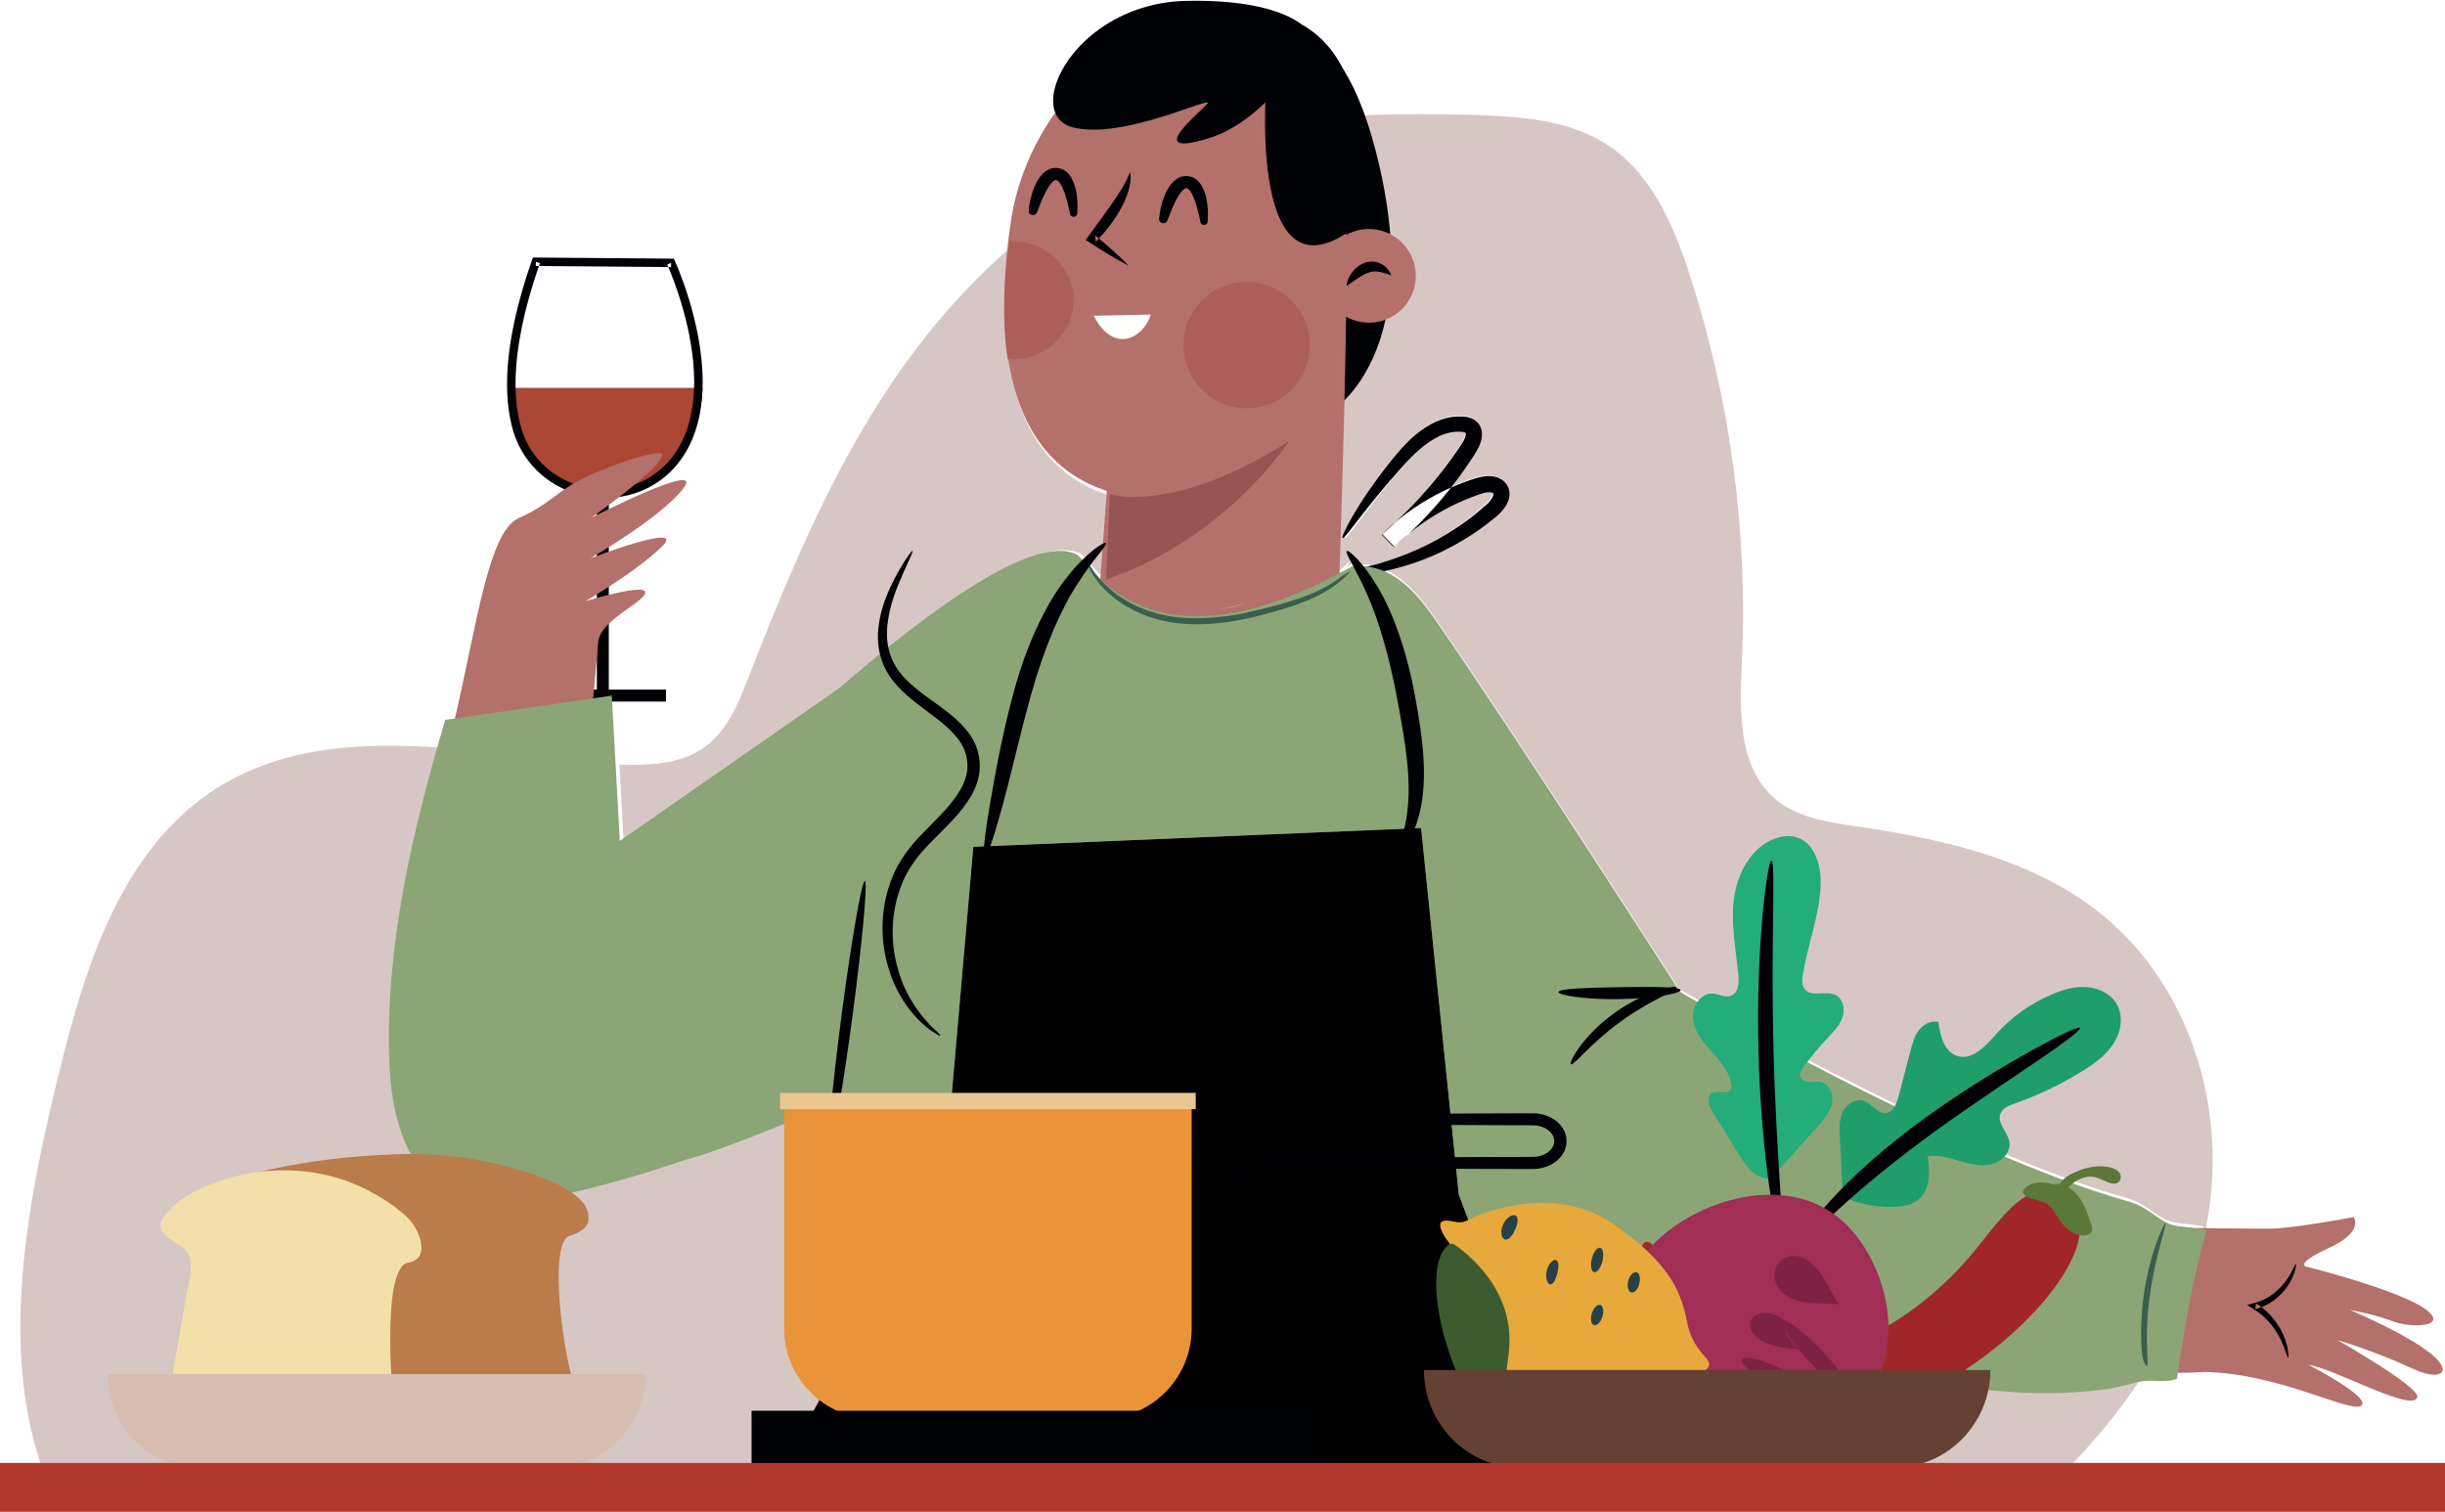
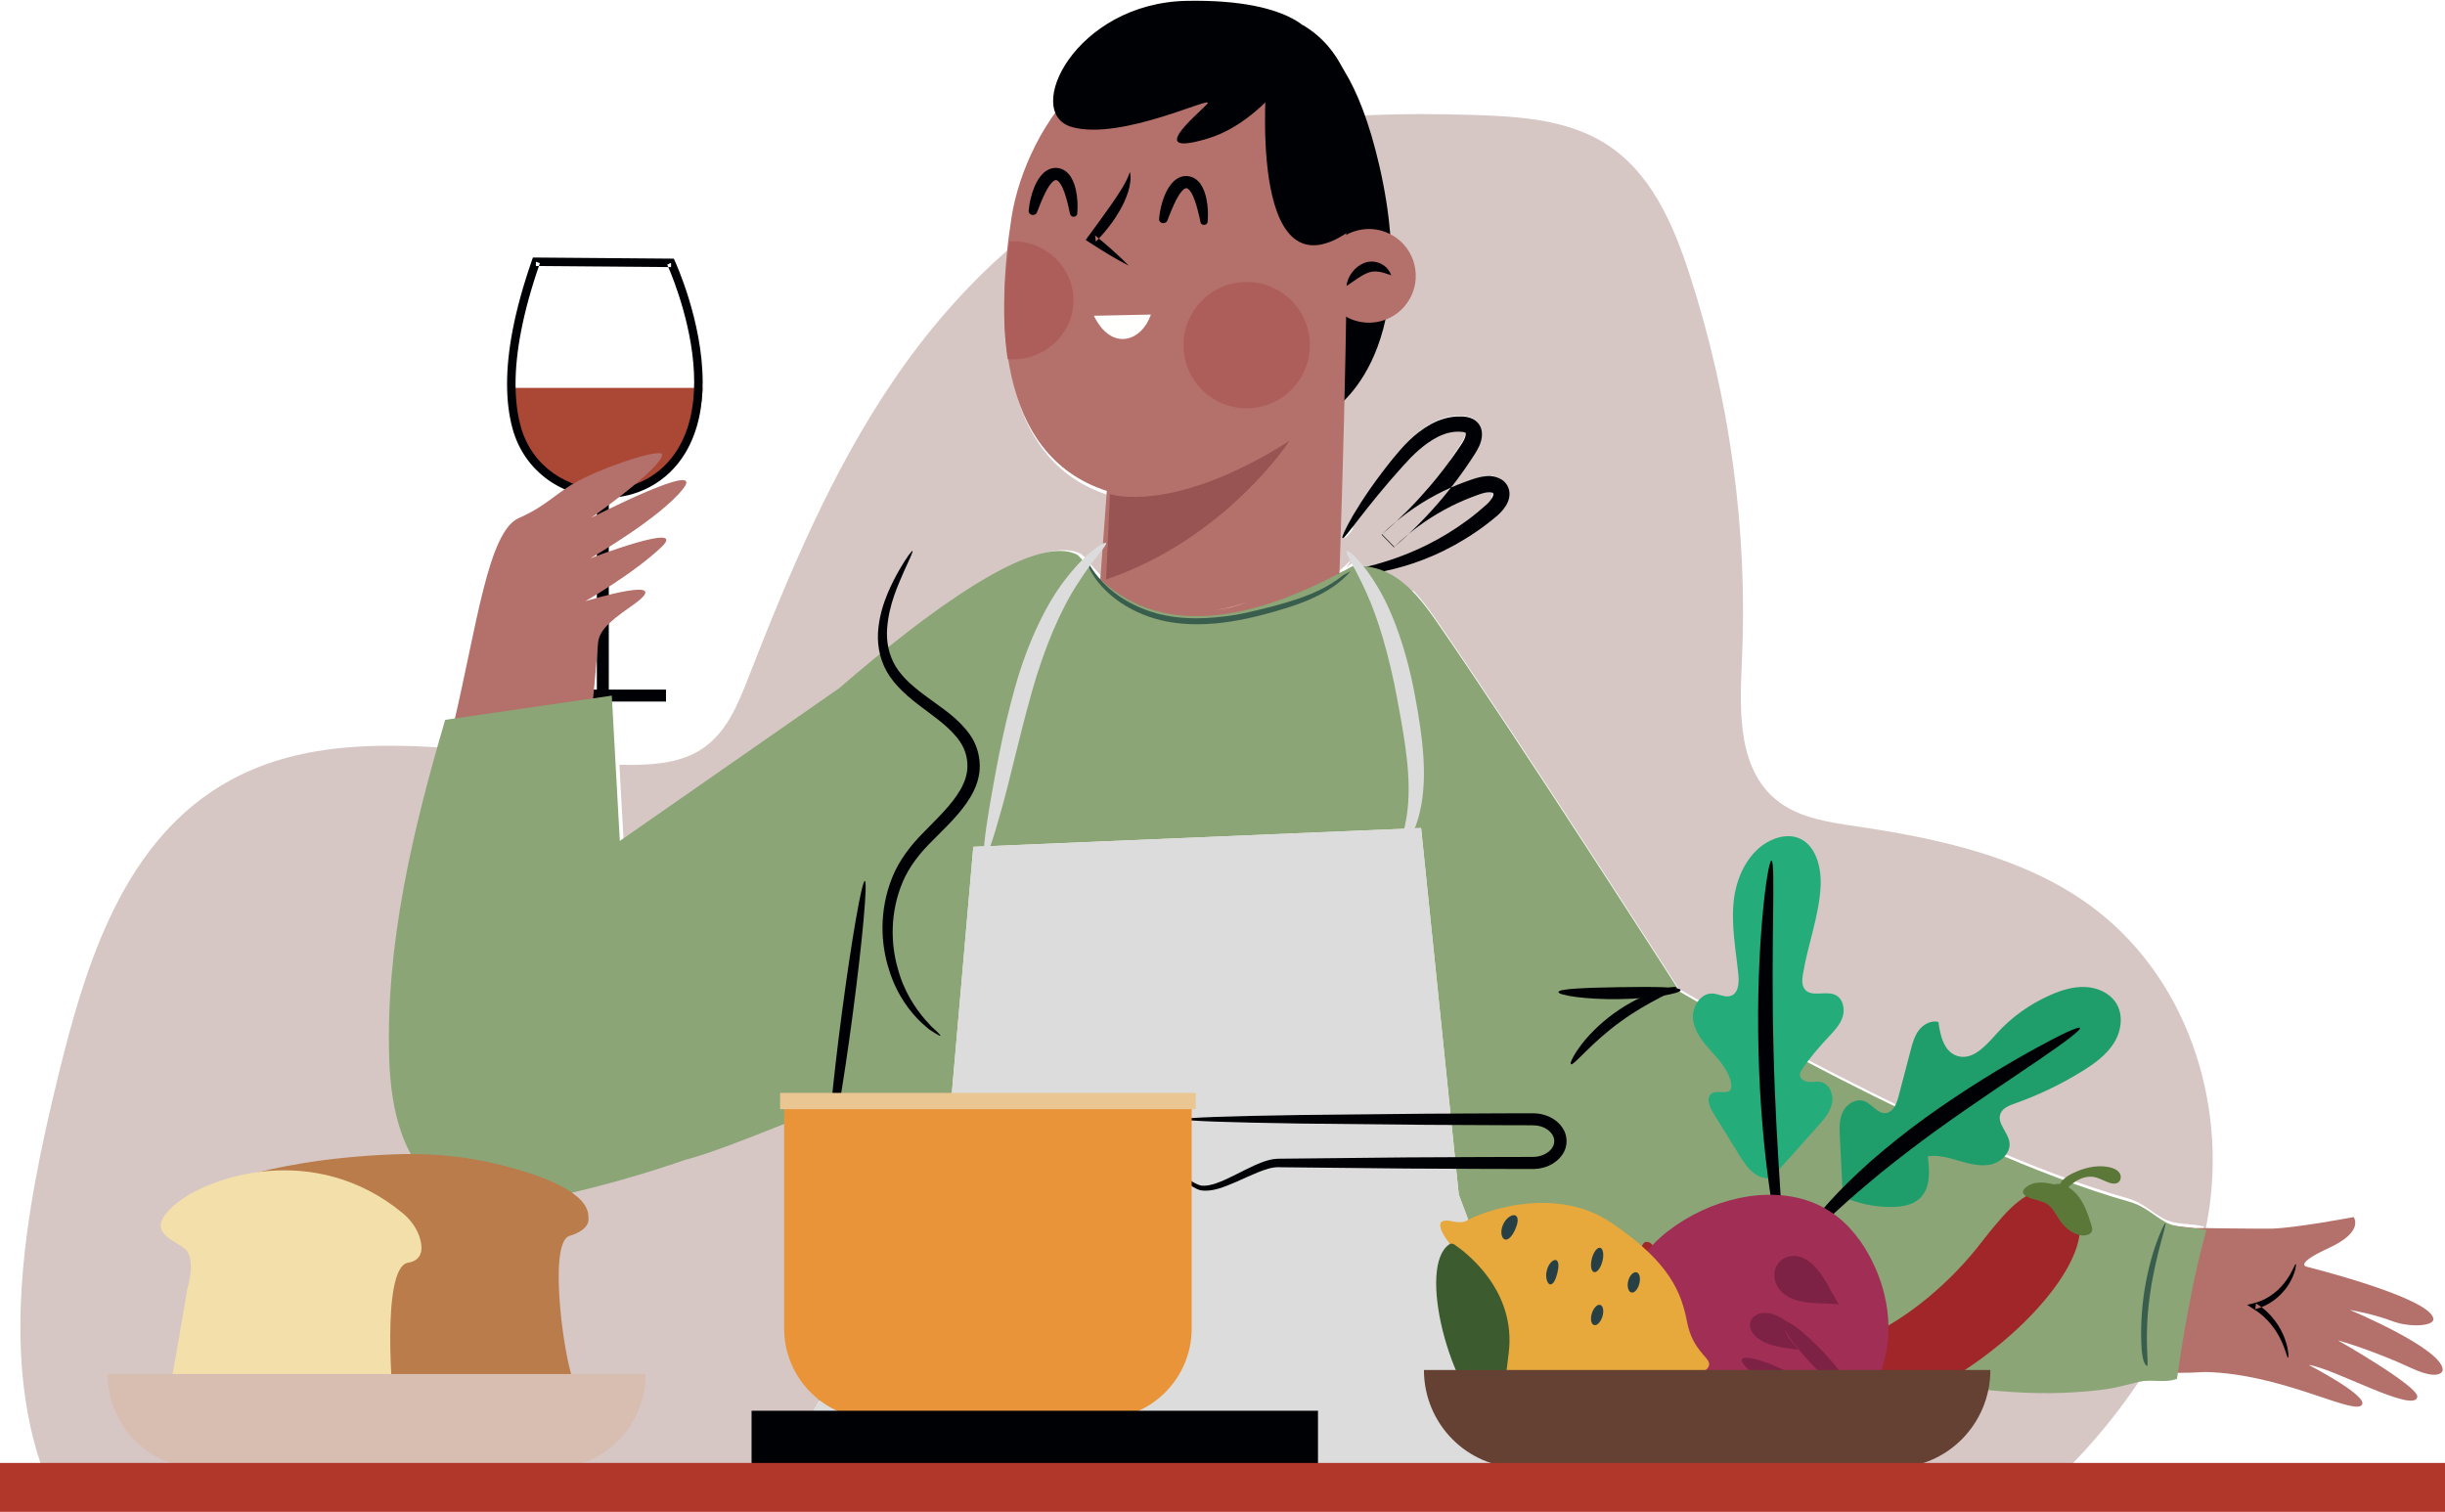
<svg xmlns="http://www.w3.org/2000/svg" width="600" height="371">
  <g fill="none" fill-rule="evenodd">
+     <path fill="#D6C7C5" d="M332 113h34v32h-34z" />
    <path d="M498.285 369l-486.22-4.227c-12.762-30.573-5.877-67.557 2.203-100.66 6.775-27.75 16.155-58.426 42.298-72.667 11.98-6.528 25.23-8.446 39.013-8.446 3.99 0 8.027.16 12.09.417-6.91 24.617-12.285 49.86-11.42 75.358.411 12.155 3.31 25.932 13.82 32.033 4.013 2.329 8.524 3.16 13.167 3.16 4.825 0 9.794-.9 14.499-1.952a288.047 288.047 0 0030.92-8.785v.005c11.948-3.204 29.621-11.602 37.343-13.408a398.573 398.573 0 00-4.76 27.358c-2.3 16.717-3.342 34.324 1.439 50.286-.047.032-.068.053-.061.062 0 .004.008.006.02.006a.38.38 0 00.058-.007 64.026 64.026 0 003.72 9.578s3.73-.233 9.997-.588c.386.535.676.838.82.838a.1.1 0 00.037-.009c.108-.055.076-.366-.067-.873 3.648-.207 8.093-.45 13.11-.71.309.972.577 1.539.733 1.539.005 0 .009 0 .013-.002.154-.032.177-.614.108-1.582 4.791-.25 10.085-.512 15.705-.774.139.73.278 1.144.405 1.144h.004c.127-.01.229-.436.296-1.176 4.64-.213 9.494-.427 14.463-.63.067.144.13.22.192.22h.004c.061-.004.116-.087.163-.235 6.378-.258 12.948-.499 19.492-.702.115.33.222.51.313.51h.009c.09-.01.158-.197.207-.527 5.36-.163 10.708-.302 15.918-.406.103.349.209.541.312.541h.002c.104-.004.197-.2.27-.554a920.254 920.254 0 0117.622-.186c.446 0 .885 0 1.326.002.087.715.197 1.132.345 1.142h.006c.142 0 .302-.418.444-1.14 5.258.017 10.144.1 14.49.263 11.137.416 20.532 6.359 30.133 6.359 3.108 0 6.235-.622 9.452-2.257 8.182-20.022 5.353-41.112.606-60.982 7.832 8.415 16.73 15.704 26.705 21.437-.344 8.224 3.769 16.738 9.063 23.38 3.365 4.226 7.485 8.941 6.646 14.224-.412.41-.8.844-1.166 1.298l1.113-.993c.02-.102.036-.204.053-.305 2.64-2.63 6.211-4.322 9.927-4.652.532-.049 1.067-.07 1.6-.07 3.67 0 7.33.99 11.02 1.013h.134c5.361 0 10.495-2.168 14.606-5.636 7.282-.918 15.035-3.864 22.385-7.96 8.703 1.28 17.479 2.24 26.149 2.24 2.307 0 4.605-.068 6.895-.216 9.796-.634 10.736-1.398 15.817-2.56A10.28 10.28 0 01526 337.3c-7.516 11.707-17.07 22.378-27.715 31.7m42.897-67c-.218 0-.425-.004-.626-.006.095-.34.188-.677.284-1.014-2.844-.761-6.155-.404-8.918-1.482-3.177-1.242-5.51-4.24-9.991-5.502-43.587-12.292-109.976-51.374-109.976-51.374s-41.443-64.605-59.812-90.97c-3.05-4.378-6.45-8.738-11.135-11.289a15.66 15.66 0 00-.677-.347 58.394 58.394 0 0011.336-3.712 61.6 61.6 0 0010.304-5.84c1.772-1.218 3.468-2.58 5.241-4.106.943-.886 1.854-1.868 2.49-3.376.303-.747.506-1.736.288-2.792a4.28 4.28 0 00-1.708-2.61 5.462 5.462 0 00-3.097-.918c-.675 0-1.305.101-1.873.196-1.484.316-2.558.766-3.77 1.196-1.156.435-2.31.911-3.458 1.432a100.873 100.873 0 002.665-3.66c.72-1.034 1.41-2.069 2.077-3.103.638-1.053 1.338-1.982 1.961-3.363.29-.662.535-1.373.647-2.213.11-.816.085-1.857-.45-2.86-.499-.994-1.495-1.692-2.36-1.965a6.628 6.628 0 00-2.147-.325h-.078c-.121-.003-.241-.005-.362-.005-2.507 0-4.85.808-6.767 1.883-4.05 2.314-6.713 5.498-8.985 8.307-8.939 11.354-12.672 19.526-12.232 19.758.012.009.03.013.046.013.746 0 5.38-7.454 14.503-17.825 2.313-2.592 4.983-5.388 8.338-7.122 1.507-.768 3.141-1.263 4.801-1.263.173 0 .347.004.522.017h.017c.474 0 .877.078 1.083.158.203.085.19.123.207.165h.002c.072 0 .044.844-.38 1.659-.352.772-1.085 1.78-1.726 2.773a105.628 105.628 0 01-14.42 17.233 55.748 55.748 0 00-3.611 3.34l2.936 3.11.552-.496a100.756 100.756 0 003.055-2.847 54.128 54.128 0 018.52-5.906 53.168 53.168 0 016.507-3.086c1.08-.417 2.26-.89 3.119-1.079.389-.099.765-.135 1.08-.135.429 0 .742.068.812.146.154.15.29.167.101.8-.222.613-.805 1.387-1.46 2.018-1.544 1.406-3.153 2.798-4.766 3.993a64.218 64.218 0 01-9.518 5.976c-5.276 2.693-10.029 4.222-13.657 5.197a15.42 15.42 0 00-3.226-.349c-.645 0-1.285.044-1.915.131-.421.237-.84.468-1.254.696.818-.969 1.152-1.578 1.102-1.614-.005-.006-.013-.008-.022-.008-.177 0-1.086 1.131-2.942 2.625l-.263.14c.785-23.654 2.54-81.426 1.208-88.656-1.482-8.03-3.962-15.88-8.404-22.337C330.232 28.38 339.598 28 348.94 28c4.4 0 8.797.085 13.17.224 10.846.347 22.218 1.174 31.351 6.701 11.448 6.93 17.025 19.757 21.027 32.01 10.074 30.848 14.48 63.33 12.961 95.563-.58 12.355-1.042 26.92 9.349 34.483 5.31 3.864 12.287 4.84 18.913 5.823 20.042 2.97 40.584 7.476 56.736 19.057 24.05 17.25 34.137 48.365 29.424 76.486a92.62 92.62 0 01-.689 3.653m-388.167-96L152 187.662c.34.008.682.015 1.022.021.629.013 1.263.019 1.899.019 6.076 0 12.337-.645 17.28-3.876 5.99-3.915 8.806-10.778 11.323-17.22 9.934-25.408 20.444-50.862 36.007-73.635C227.486 81.33 236.887 70.375 247.7 61c-2.711 23.24-.664 52.488 24.301 60.495l-1.488 20.041c-1.888-1.82-3.257-3.502-4.243-4.608-.148-.252-.244-.392-.303-.392a.034.034 0 00-.02.007c-.005.002-.008.008-.01.014a8.747 8.747 0 00-.568-.562c-1.244-.68-2.719-.995-4.385-.995-12.502 0-35.816 17.771-54.058 33.56L153.015 206" fill="#D6C7C5" />
    <path d="M326.28 101.192s23.194-12.96 12.191-60.607C328.538-2.429 310.433 8.41 310.433 8.41l15.847 92.783" fill="#000105" />
    <path d="M347.105 64.98c1.5 6.17-2.288 12.386-8.46 13.885-6.17 1.497-12.386-2.29-13.885-8.462-1.497-6.168 2.29-12.385 8.46-13.884 6.172-1.498 12.386 2.29 13.885 8.461" fill="#B4706A" />
    <path d="M330.433 70.192c.113-1.248.633-2.37 1.374-3.362a6.868 6.868 0 013.076-2.34c1.311-.48 2.91-.377 4.084.286 1.229.593 2.009 1.665 2.466 2.79-1.213-.364-2.188-.803-3.14-.89-.927-.115-1.728-.078-2.543.244-1.666.585-3.291 1.913-5.317 3.272" fill="#000105" />
    <path d="M248.243 53.235c3.376-21.388 24.617-57.146 62.359-35.136 11.871 6.92 16.933 19.551 19.346 32.661 1.683 9.152-1.554 99.029-1.554 99.029-2.168 24.47-27.775 36.26-44.548 27.544-7.91-4.109-13.857-12.781-14.45-26.835l2.22-30.026c-27.34-8.806-27.163-43.227-23.373-67.237" fill="#B4706A" />
    <path d="M272.379 121.265s15.263 5.22 44.054-13.073c0 0-15.707 24.098-45 34l.946-20.927" fill="#975452" />
    <path d="M321.433 84.691c0 8.563-6.94 15.501-15.501 15.501s-15.499-6.938-15.499-15.501c0-8.56 6.938-15.499 15.499-15.499s15.501 6.94 15.501 15.499M263.433 73.692c0-8.01-6.676-14.5-14.906-14.5-.267 0-.532.008-.797.021-1.298 9.035-1.916 19.364-.441 28.924.41.034.82.055 1.238.055 8.23 0 14.906-6.494 14.906-14.5" fill="#AE5E5A" />
    <path d="M282.433 77.192c-2.236 6.563-9.626 9.203-14 .292l14-.292" fill="#FFFFFE" />
    <path d="M277.27 42.192c.373 1.6.05 3.288-.415 4.84-.482 1.573-1.17 3.064-1.977 4.48-.818 1.412-1.697 2.792-2.716 4.069a37.65 37.65 0 01-3.248 3.712l-.179-1.528c2.855 2.353 5.662 4.764 8.255 7.427-3.386-1.724-6.56-3.7-9.683-5.736l-.874-.568.695-.963c1.84-2.533 3.742-5.072 5.511-7.635a68.073 68.073 0 002.576-3.889c.793-1.33 1.582-2.663 2.056-4.209M294.593 54.494c-.365-1.775-.798-3.589-1.367-5.24-.3-.816-.634-1.616-1.058-2.223-.435-.647-.87-.896-1.06-.847-.139-.04-.646.188-1.138.797-.508.565-.936 1.325-1.35 2.098-.791 1.57-1.498 3.305-2.14 5l-.016.042c-.188.5-.783.764-1.327.592-.462-.149-.74-.561-.7-.986.183-1.964.584-3.848 1.356-5.738.382-.944.866-1.876 1.59-2.807.378-.457.824-.916 1.454-1.317.615-.399 1.511-.728 2.436-.665.904.04 1.77.424 2.343.895.584.471.977.986 1.27 1.495.584 1.02.906 2.012 1.122 3 .44 1.976.505 3.896.346 5.852-.037.447-.462.782-.95.748-.408-.028-.73-.305-.802-.658l-.009-.038M262.594 52.495c-.366-1.778-.799-3.59-1.367-5.24-.3-.818-.635-1.615-1.059-2.225-.435-.645-.87-.893-1.06-.847-.138-.038-.646.188-1.138.8-.507.562-.938 1.324-1.35 2.097-.791 1.567-1.498 3.3-2.14 5l-.016.04c-.188.499-.783.763-1.327.591-.462-.146-.74-.56-.7-.986.183-1.962.586-3.847 1.358-5.735.38-.946.864-1.877 1.588-2.81.378-.454.824-.915 1.454-1.318.615-.394 1.514-.723 2.437-.663.903.04 1.769.425 2.342.896.584.47.978.988 1.27 1.497.585 1.018.906 2.01 1.123 3 .437 1.975.505 3.893.345 5.85-.037.445-.461.78-.949.748-.407-.028-.73-.307-.803-.66l-.008-.035M322.433 9.247s-10.228 19.966-26.023 24.74c-15.796 4.772-2.366-6.003-.156-8.497 2.208-2.497-21.01 9.149-33.222 5.68C250.822 27.705 263.84.718 291.25.21c27.41-.502 31.184 9.036 31.184 9.036" fill="#000105" />
    <path d="M310.868 18.524s-5.112 55.075 19.716 38.588c0 0 11.196-37.853-10.802-50.92l-8.914 12.332M334.505 139.311c3.867-.936 9.44-2.49 15.743-5.622a66.072 66.072 0 009.748-5.958c1.652-1.192 3.3-2.58 4.88-3.982.672-.628 1.27-1.4 1.497-2.012.193-.63.054-.647-.104-.797-.123-.135-1-.243-1.938-.01-.879.187-2.087.66-3.194 1.075a55.133 55.133 0 00-6.664 3.077 55.31 55.31 0 00-12.31 9.117l-3.007-3.1.543-.475a107.203 107.203 0 0011.067-11.156 105.722 105.722 0 006.747-8.778c.656-.989 1.407-1.995 1.767-2.764.435-.815.463-1.658.387-1.654-.017-.042-.004-.08-.212-.164-.212-.08-.635-.16-1.126-.159-1.884-.118-3.748.397-5.452 1.243-3.436 1.729-6.171 4.517-8.54 7.1-9.564 10.583-14.31 18.12-14.901 17.76-.45-.232 3.373-8.379 12.528-19.7 2.328-2.8 5.054-5.974 9.202-8.282 2.057-1.122 4.593-1.955 7.302-1.872a7.06 7.06 0 012.28.324c.885.272 1.905.968 2.416 1.96.548 1 .574 2.037.461 2.85-.115.838-.366 1.547-.662 2.207-.64 1.377-1.356 2.303-2.01 3.353a101.44 101.44 0 01-6.875 9.23 103.58 103.58 0 01-11.46 11.687l-.565.493-3.008-3.1a57.44 57.44 0 0113.358-9.775 57.55 57.55 0 017.236-3.22c1.24-.428 2.34-.878 3.86-1.192 1.412-.232 3.19-.493 5.091.72.903.636 1.527 1.547 1.75 2.602.223 1.052.015 2.04-.295 2.784-.652 1.503-1.585 2.482-2.55 3.365-1.817 1.521-3.554 2.88-5.368 4.094a63.578 63.578 0 01-10.554 5.823c-6.786 2.927-12.708 4.078-16.77 4.534-4.083.437-6.352.234-6.37-.025-.026-.325 2.19-.684 6.072-1.601z" fill="#000105" />
    <path d="M576.597 321.43s6.08 1.07 10.307 2.715c4.227 1.65 10.482 1.387 10.236-.547-.658-5.164-31.107-12.755-31.107-12.755s-3.236-.594 5.515-4.617c8.752-4.024 6.035-7.562 6.035-7.562s-14.093 2.685-20.12 2.84c-2.399.06-18.53-.155-18.53-.155v.06c-10.355-1.17-21.289-2.332-27.74-3.217-4.474 12.285-9.48 24.39-14.76 36.384 19.877 2.235 35.907 2.677 44.772 2.104 18.346.43 35.356 10.09 38.168 8.288 2.943-1.886-12.818-10.017-12.818-10.017 5.836.658 26.055 12.076 26.65 7.82.36-2.56-19.51-13.863-19.51-13.863s8.278 2.29 18.075 6.826c7.07 3.274 7.654.599 7.654.599.526-5.147-22.827-14.904-22.827-14.904" fill="#B4706A" />
    <path d="M563.387 310.195c.145.02.02 1.903-1.414 4.443-1.38 2.499-4.337 5.577-8.535 6.617l.184-1.391.103.064c3.724 2.269 6.002 5.868 6.97 8.607 1.007 2.772.944 4.646.793 4.656-.226.045-.517-1.723-1.688-4.218-1.138-2.475-3.361-5.664-6.755-7.733l-.095-.06-1.517-.974 1.7-.421c3.75-.923 6.54-3.558 8.033-5.747 1.533-2.206 2-3.922 2.22-3.843" fill="#000105" />
    <path d="M126.675 104.097c5.119 19.548 31.528 23.393 41.695 5.988 2.622-4.489 3.79-9.653 4.063-14.893h-47c.129 3.35.562 6.312 1.242 8.905z" fill="#AB4735" />
    <path d="M131.51 64.237l-.009 1.04 33.171.269.009-1.04-.947.436s.098.21.28.627c1.261 2.914 6.348 15.57 6.337 28.173.002 5.728-1.042 11.417-3.88 16.206-4.111 6.927-11.009 10.156-17.967 10.165-4.53 0-9.06-1.388-12.781-4.036-3.719-2.65-6.636-6.542-7.987-11.62-.767-2.89-1.221-6.27-1.221-10.23-.002-7.58 1.668-17.284 5.977-29.647l-.982-.343-.009 1.04.009-1.04-.982-.34c-4.365 12.523-6.095 22.443-6.095 30.33 0 4.117.47 7.68 1.291 10.762 1.47 5.552 4.701 9.875 8.79 12.782 4.092 2.91 9.036 4.421 13.99 4.421 7.593.009 15.264-3.588 19.759-11.184 3.092-5.226 4.17-11.294 4.17-17.266-.013-15.015-6.785-29.603-6.808-29.671l-.275-.6-34.577-.279-.245.704.982.341" fill="#000105" />
    <path fill="#000105" d="M146.468 170.192h2.93v-49h-2.93z" />
    <path fill="#000105" d="M135.433 172.158h28v-2.931h-28z" />
    <path d="M111.433 177.192c5.56-23.609 8.394-46.771 15.856-50.047 7.497-3.293 9.365-6.596 15.798-9.74 8.018-3.923 19.434-7.37 19.409-5.843-.06 3.307-17.437 15.518-17.437 15.518s28.149-14.44 22.666-7.26c-5.481 7.18-22.841 17.176-22.841 17.176s24.243-9.242 17.432-2.747c-6.81 6.495-18.683 13.286-18.683 13.286s23.353-7.109 11.271 1.235c-6.307 4.353-7.933 6.44-8.155 9.175a950.032 950.032 0 01-1.665 18.25l-33.651.997" fill="#B4706A" />
    <path d="M532.494 300.4c-3.185-1.245-5.523-4.25-10.016-5.517-43.693-12.324-110.246-51.509-110.246-51.509s-41.544-64.775-59.959-91.21c-3.058-4.39-6.466-8.76-11.162-11.319-2.846-1.55-6.284-2.252-9.456-1.807-48.517 27.217-63.124.777-67.208-2.85-10.585-5.78-37.767 14.708-58.44 32.642l-53.905 37.529-1.97-35.652c-13.628 1.979-27.258 3.956-40.885 5.936-7.977 27.169-14.682 55.155-13.722 83.456.413 12.19 3.32 26.008 13.864 32.127 8.21 4.761 18.493 3.285 27.755 1.21a289.028 289.028 0 0031.018-8.81v.005c11.986-3.213 29.716-11.635 37.462-13.446a399.627 399.627 0 00-4.774 27.437c-2.783 20.223-3.73 41.743 5.192 60.1 0 0 86.783-5.42 127.143-3.907 14.79.551 26.512 10.816 39.711 4.114 8.208-20.08 5.37-41.232.608-61.16 10.133 10.885 22.045 19.895 35.766 26.096 16.413 7.419 34.408 10.462 52.172 13.438 15.67 2.621 31.902 5.37 47.623 4.354 9.827-.636 10.77-1.402 15.867-2.569 1.407-.324 2.812-.275 4.211-.224 1.71.059 3.41.118 5.089-.5 1.627-11.504 4.033-25.299 7.201-36.478-2.85-.763-6.17-.405-8.94-1.486" fill="#8BA577" />
    <path d="M298.433 149.717c2.776-.45 5.453-1.191 8-2.05-2.86 1.05-5.523 1.71-8 2.05" fill="#FFF1E2" />
    <path d="M329.479 140.192c1.847-1.493 2.751-2.625 2.928-2.625.008 0 .017.002.021.008.05.036-.282.646-1.096 1.614-.625.345-1.239.677-1.853 1.003m-62.716-3.609c-.115-.13-.225-.256-.33-.37.002-.006.004-.013.01-.015a.034.034 0 01.02-.006c.058 0 .153.14.3.391" fill="#FFFFFE" />
    <path d="M293.81 153.192c-3.617 0-7.09-.423-10.224-1.334-4.435-1.261-8.099-3.385-10.768-5.61-2.684-2.235-4.342-4.579-5.256-6.28-.462-.856-.767-1.544-.923-2.03-.152-.428-.223-.682-.202-.746.105.114.215.24.33.37.668 1.133 2.406 4.554 6.7 7.87 2.646 2.038 6.209 3.977 10.48 5.116 2.944.802 6.216 1.177 9.642 1.177a51.11 51.11 0 004.654-.218c.28-.025.56-.055.84-.085 2.615-.239 5.425-.705 8.444-1.446 1.713-.385 3.371-.806 4.964-1.23 4.338-1.139 8.157-2.421 11.187-3.888a29.185 29.185 0 005.899-3.684c.615-.326 1.23-.658 1.856-1.003-.202.24-.434.503-.7.787-1.329 1.402-3.522 3.218-6.59 4.835-3.056 1.626-6.935 3.044-11.292 4.266-4.35 1.232-9.223 2.424-14.473 2.917a49.811 49.811 0 01-4.568.216M526.909 335.192c-.208 0-1.096-.626-1.336-3.945-.245-3.371-.217-8.07.474-13.197.7-5.128 1.927-9.672 3.063-12.862 1.113-3.138 2.07-4.996 2.269-4.996h.01c.438.153-2.53 7.96-3.86 18.05-1.405 10.082-.149 16.914-.612 16.95h-.008" fill="#3A5E4E" />
    <path d="M201.908 348.74c-.018 0-.03-.003-.03-.009-.009-.012.021-.042.087-.087.006.03.015.057.024.087a.541.541 0 01-.08.009" fill="#FFFFFE" />
    <path d="M202.45 349.192c-.006-.023-.013-.043-.017-.066.169-.124.68-.408 1.512-.835 1.047-.56 2.632-1.29 4.7-2.162a74.62 74.62 0 011.576-.633c-.049.102-.028.341.057.696-.503.174-.98.345-1.436.513-2.086.777-3.7 1.412-4.78 1.877-.869.357-1.418.567-1.612.61m172.938-1.313c-.34 0-2.588-.937-6.542-2.128-4.24-1.317-10.492-2.83-18.346-3.718a136.479 136.479 0 00-8.86-.748c-.059-.346-.137-.54-.232-.547h-.004c-.095 0-.196.183-.3.517-4.163-.214-8.626-.302-13.33-.302-1.641 0-3.311.009-5.009.03-1.64.02-3.306.044-4.999.07-.086-.215-.168-.328-.24-.328h-.009c-.074.009-.133.124-.18.332-4.03.058-8.203.115-12.484.115-5.252 0-10.671-.086-16.204-.355-2.411-.101-4.797-.21-7.157-.32-.108-.676-.226-1.062-.357-1.062h-.002c-.126 0-.249.372-.354 1.03-8.827-.41-17.265-.807-25.128-.807l-1.05.002c-2.75.01-5.43.068-8.024.179-.095-.615-.192-1.082-.285-1.367 2.681-.144 5.453-.233 8.301-.262.92-.011 1.85-.018 2.787-.018 9.748 0 20.31.585 31.323 1.05 6.23.303 12.306.382 18.168.382 5.497 0 10.807-.07 15.886-.092.58-.003 1.159-.005 1.733-.005 9.798 0 18.67.364 26.129 1.4 7.901 1.036 14.18 2.73 18.395 4.237 2.128.693 3.718 1.425 4.799 1.898 1.083.476 1.638.752 1.62.802-.003.01-.018.015-.045.015m-164.521-1.89c-.233-.312-.414-.5-.53-.538 4.057-1.568 9.62-3.335 16.451-4.668 5.607-1.109 12.059-1.895 19.13-2.29-.067.29-.12.765-.16 1.384-6.31.296-12.115.893-17.266 1.742-.097-.293-.188-.454-.27-.454h-.005c-.084.01-.15.197-.194.533-.357.061-.707.122-1.057.186-6.616 1.163-12.052 2.724-16.1 4.104" fill="#72C09E" />
    <path d="M217.442 358.318c-.204 0-.615-.43-1.164-1.188l1.122-.063c.204.72.25 1.16.096 1.239a.143.143 0 01-.054.012" fill="#FFFFFE" />
    <path d="M217.497 358.192c-.925-1.038-2.33-2.987-3.764-5.28-1.641-2.618-2.857-4.947-3.202-6.048-.1-.319-.125-.534-.068-.625a.085.085 0 01.045-.039.102.102 0 01.045-.008c.015 0 .03.002.048.006.138.035.353.203.628.483.905.92 2.464 3.044 4.06 5.592 1.556 2.488 2.734 4.715 3.144 5.876l-.936.043" fill="#72C09E" />
    <path d="M231.341 358.816c-.222 0-.603-.804-1.04-2.184l1.211-.063c.1 1.374.066 2.199-.153 2.244-.006.003-.012.003-.018.003" fill="#FFFFFE" />
    <path d="M230.566 357.192c-.495-1.553-1.096-4.123-1.534-7.07-.58-3.87-.702-7.194-.523-8.423.045-.32.111-.498.197-.507h.004c.084 0 .176.153.275.432.408 1.143.95 4.417 1.528 8.276.444 2.99.806 5.642.92 7.247l-.867.045" fill="#72C09E" />
    <path d="M247.008 357.526c-.18 0-.378-.588-.576-1.623l1.002-.045c-.096 1.05-.24 1.653-.42 1.668h-.006" fill="#FFFFFE" />
    <path d="M247 356.192c-.436-1.615-.868-4.758-1.11-8.382-.226-3.322-.24-6.253-.079-7.98.057-.587.132-1.038.228-1.314.07-.21.153-.322.246-.324.093 0 .186.107.285.305.132.27.27.714.405 1.297.396 1.711.78 4.63 1.002 7.943.246 3.62.24 6.782.024 8.423l-1.002.032" fill="#72C09E" />
    <path d="M261.951 355.859c-.087 0-.177-.108-.273-.312.171-.006.339-.012.51-.021-.066.21-.144.327-.231.333h-.006" fill="#FFFFFE" />
    <path d="M262.11 356.192c-.533-.866-1.16-4.047-1.232-7.868-.096-4.498.612-8.132 1.182-8.132 0 0 .003 0 .003.002.585.02.813 3.65.906 8.108.072 3.79.024 6.984-.348 7.874-.171.007-.34.012-.51.016" fill="#72C09E" />
    <path d="M282.002 356.066c-.129 0-.282-.255-.444-.723.252-.006.495-.015.75-.024-.069.468-.165.732-.294.747h-.012" fill="#FFFFFE" />
    <path d="M282.261 355.192c-.552-1.175-1.215-4.157-1.446-7.683-.213-3.147-.027-5.888.294-7.3.15-.649.324-1.017.504-1.017h.003c.186 0 .354.381.507 1.048.324 1.412.573 4.106.783 7.193.231 3.521.34 6.541.105 7.741-.255.007-.498.014-.75.018" fill="#72C09E" />
    <path d="M298.962 356.085c-.147 0-.298-.273-.445-.768l.832-.018c-.106.501-.238.78-.385.786h-.002" fill="#FFFFFE" />
    <path d="M298.855 353.192c-.426-.956-.816-3.154-.966-5.717-.207-3.455.096-6.267.675-6.283h.006c.576 0 1.203 2.782 1.41 6.227.15 2.573.02 4.79-.294 5.761l-.831.012" fill="#72C09E" />
    <path d="M317.867 356.502h-.009c-.21-.015-.366-.606-.489-1.62.378 0 .753 0 1.128.003-.201 1.023-.429 1.617-.63 1.617" fill="#FFFFFE" />
    <path d="M318.48 354.192c-.375-.002-.75-.002-1.128-.002-.222-1.255-.333-3.444-.43-5.93-.113-3.183-.17-5.881.139-6.765.066-.19.15-.295.255-.303h.012c.102 0 .219.103.342.299.552.867 1.23 3.537 1.344 6.731.099 2.514-.177 4.713-.534 5.97M341.216 355.192h-.01c-.575-.029-.716-3.185-.317-7.051.306-2.958.843-5.474 1.338-6.48.147-.303.29-.469.426-.469h.006c.135.006.246.182.33.495.282 1.035.297 3.586-.012 6.554-.4 3.848-1.188 6.951-1.761 6.951M362.58 361.192c-.006 0-.012 0-.016-.002-.393-.097.13-3.758 1.16-8.175 1.02-4.355 2.155-7.823 2.562-7.823.005 0 .01 0 .017.002.39.097-.13 3.758-1.163 8.175-1.019 4.357-2.155 7.823-2.56 7.823" fill="#72C09E" />
    <path d="M203.635 281.192c-.734-.1.595-14.732 2.969-32.678 2.373-17.953 4.893-32.421 5.627-32.322.734.098-.595 14.73-2.97 32.68-2.374 17.947-4.894 32.417-5.626 32.32M385.498 261.17c-.296-.177.41-1.868 2.153-4.27 1.735-2.399 4.592-5.45 8.335-8.176 3.75-2.722 7.609-4.55 10.51-5.52 2.908-.978 4.82-1.191 4.93-.878.256.718-6.702 3.2-13.788 8.413-7.15 5.138-11.47 10.85-12.14 10.431" fill="#000105" />
    <path d="M382.433 243.44c.045-.822 6.752-1.056 14.987-1.194 8.238-.122 14.949-.099 15.012.72.069.795-6.624 2.09-14.974 2.213-8.346.143-15.07-.945-15.025-1.74" fill="#000105" />
    <path fill="#FBF7E8" d="M238.852 207.804l-6.938 79.576-40.481 73.812h192l-25.447-68.044-9.254-89.956-109.88 4.612" />
-     <path fill="#000" d="M238.852 207.804l-6.938 79.576-40.481 73.812h192l-25.447-68.044-9.254-89.956-109.88 4.612" />
-     <path d="M241.673 210.19c-.577-.128-.087-4.832 1.17-12.332 1.329-7.482 3.052-17.83 6.238-29.144 3.155-11.301 7.948-21.173 12.903-27.231 4.837-6.172 9.131-8.63 9.406-8.254.473.531-2.995 3.732-6.945 10.012-4.079 6.184-8.17 15.64-11.258 26.66-3.101 11.001-5.31 21.296-7.393 28.61-2.013 7.334-3.544 11.805-4.12 11.678M343.234 209.176c-.633-.346 1.581-4.192 2.223-10.963.355-3.371.287-7.437-.214-11.957-.48-4.515-1.402-9.522-2.375-14.772-1.936-10.48-4.651-19.65-7.52-25.953-2.819-6.318-5.375-9.896-4.845-10.311.403-.353 3.927 2.637 7.646 8.938 3.754 6.256 7.109 15.83 9.078 26.534.988 5.337 1.804 10.453 2.085 15.237.3 4.768.041 9.159-.758 12.752-.767 3.604-2.013 6.371-3.114 8.108-1.089 1.756-1.976 2.526-2.206 2.387M288.44 287.2c.074-.077.63.326 1.666 1.087.519.376 1.158.847 1.936 1.35.767.475 1.724 1.094 2.736 1.305 2.151.273 4.993-.983 8.055-2.496 1.556-.769 3.207-1.647 5.056-2.48.93-.411 1.895-.83 2.979-1.143.527-.173 1.111-.289 1.708-.386l.936-.085.826-.012 31.028-.318c5.843-.027 11.97-.058 18.322-.087 3.178-.009 6.41-.017 9.69-.023l2.472-.002c.789 0 1.39-.056 2.062-.236 1.292-.336 2.467-1.118 3.061-2.124.614-.996.57-2.164-.054-3.139-.618-.986-1.793-1.74-3.077-2.06-.67-.17-1.25-.213-2.051-.213l-2.431-.004c-1.617-.004-3.22-.01-4.81-.015-6.352-.03-12.484-.058-18.326-.087-11.658-.12-22.166-.225-31.03-.316-8.832-.136-15.98-.295-20.92-.473-4.938-.178-7.668-.372-7.668-.579 0-.204 2.73-.398 7.668-.576 4.94-.178 12.088-.337 20.92-.473 8.864-.091 19.372-.199 31.03-.317l18.327-.086 4.809-.015 2.43-.004c.83-.01 1.894.054 2.811.3 1.881.477 3.726 1.55 4.884 3.347 1.201 1.767 1.288 4.367.105 6.206-1.126 1.86-2.981 2.984-4.881 3.49-.934.26-1.999.341-2.859.333l-2.471-.004c-3.28-.006-6.513-.014-9.69-.023l-18.323-.086c-11.657-.118-22.164-.226-31.028-.317-2.057-.157-3.839.548-5.68 1.259-1.794.73-3.48 1.537-5.094 2.244-3.213 1.368-6.198 2.658-9.043 2.129-1.391-.416-2.233-1.145-3.01-1.722a21.822 21.822 0 01-1.808-1.614c-.919-.917-1.332-1.463-1.262-1.535" fill="#000105" />
+     <path fill="#DCDCDC" d="M238.852 207.804l-6.938 79.576-40.481 73.812h192l-25.447-68.044-9.254-89.956-109.88 4.612" />
+     <path d="M241.673 210.19c-.577-.128-.087-4.832 1.17-12.332 1.329-7.482 3.052-17.83 6.238-29.144 3.155-11.301 7.948-21.173 12.903-27.231 4.837-6.172 9.131-8.63 9.406-8.254.473.531-2.995 3.732-6.945 10.012-4.079 6.184-8.17 15.64-11.258 26.66-3.101 11.001-5.31 21.296-7.393 28.61-2.013 7.334-3.544 11.805-4.12 11.678M343.234 209.176c-.633-.346 1.581-4.192 2.223-10.963.355-3.371.287-7.437-.214-11.957-.48-4.515-1.402-9.522-2.375-14.772-1.936-10.48-4.651-19.65-7.52-25.953-2.819-6.318-5.375-9.896-4.845-10.311.403-.353 3.927 2.637 7.646 8.938 3.754 6.256 7.109 15.83 9.078 26.534.988 5.337 1.804 10.453 2.085 15.237.3 4.768.041 9.159-.758 12.752-.767 3.604-2.013 6.371-3.114 8.108-1.089 1.756-1.976 2.526-2.206 2.387" fill="#DCDCDC" />
+     <path d="M288.44 287.2c.074-.077.63.326 1.666 1.087.519.376 1.158.847 1.936 1.35.767.475 1.724 1.094 2.736 1.305 2.151.273 4.993-.983 8.055-2.496 1.556-.769 3.207-1.647 5.056-2.48.93-.411 1.895-.83 2.979-1.143.527-.173 1.111-.289 1.708-.386l.936-.085.826-.012 31.028-.318c5.843-.027 11.97-.058 18.322-.087 3.178-.009 6.41-.017 9.69-.023l2.472-.002c.789 0 1.39-.056 2.062-.236 1.292-.336 2.467-1.118 3.061-2.124.614-.996.57-2.164-.054-3.139-.618-.986-1.793-1.74-3.077-2.06-.67-.17-1.25-.213-2.051-.213l-2.431-.004c-1.617-.004-3.22-.01-4.81-.015-6.352-.03-12.484-.058-18.326-.087-11.658-.12-22.166-.225-31.03-.316-8.832-.136-15.98-.295-20.92-.473-4.938-.178-7.668-.372-7.668-.579 0-.204 2.73-.398 7.668-.576 4.94-.178 12.088-.337 20.92-.473 8.864-.091 19.372-.199 31.03-.317l18.327-.086 4.809-.015 2.43-.004c.83-.01 1.894.054 2.811.3 1.881.477 3.726 1.55 4.884 3.347 1.201 1.767 1.288 4.367.105 6.206-1.126 1.86-2.981 2.984-4.881 3.49-.934.26-1.999.341-2.859.333l-2.471-.004c-3.28-.006-6.513-.014-9.69-.023l-18.323-.086c-11.657-.118-22.164-.226-31.028-.317-2.057-.157-3.839.548-5.68 1.259-1.794.73-3.48 1.537-5.094 2.244-3.213 1.368-6.198 2.658-9.043 2.129-1.391-.416-2.233-1.145-3.01-1.722a21.822 21.822 0 01-1.808-1.614c-.919-.917-1.332-1.463-1.262-1.535" fill="#000105" />
    <path d="M192.433 270.192v55.868c0 12.173 9.956 22.132 22.12 22.132h55.76c12.164 0 22.12-9.959 22.12-22.132v-55.868h-100" fill="#EA9439" />
    <path fill="#EAC692" d="M191.433 272.192h102v-4h-102z" />
    <path fill="#000105" d="M184.433 360.192h139v-14h-139zM223.924 135.196c.195.112-.664 1.887-2.126 5.095-1.352 3.202-3.664 7.923-4.1 13.992-.215 3.005.328 6.314 2.101 9.264 1.788 2.948 4.785 5.403 8.149 7.825 3.31 2.477 7.249 4.886 10.153 9.04 1.435 2.073 2.29 4.698 2.327 7.348.079 2.684-.831 5.327-2.124 7.571-2.663 4.512-6.329 7.71-9.462 10.951-3.249 3.176-5.753 6.458-7.323 10.158-3.129 7.38-2.934 15.107-1.271 20.963 1.531 5.987 4.526 10.183 6.769 12.791l1.56 1.712c.475.437.892.818 1.257 1.152.671.644 1.003 1.029.944 1.115-.06.087-.506-.129-1.314-.627l-1.478-.955c-.542-.472-1.147-.994-1.817-1.575-2.607-2.457-6.072-6.711-7.984-13.009-2.03-6.164-2.538-14.452.753-22.649 1.61-4.078 4.519-7.943 7.772-11.155 3.173-3.308 6.687-6.494 8.95-10.374 1.107-1.927 1.798-3.981 1.745-6.033a10.499 10.499 0 00-1.79-5.746c-2.318-3.43-6.007-5.883-9.336-8.432-3.362-2.525-6.64-5.266-8.659-8.803-1.99-3.531-2.447-7.426-2.062-10.704.345-3.309 1.288-6.134 2.265-8.503.992-2.369 2.037-4.302 2.922-5.856 1.808-3.087 3.012-4.653 3.18-4.556" />
    <path d="M58.62 302.26l-11.187-9.052s15.178-8.56 49.083-9.933c8.905-.361 17.843.447 26.496 2.629 10.012 2.527 21.692 6.797 21.377 12.913 0 0 .822 2.805-4.656 4.486-5.478 1.684-1.094 32.256 1.37 36.46 2.464 4.208-50.944 15.429-50.944 15.429L58.62 302.26" fill="#B97C4A" />
    <path d="M45.986 316.272s2.234-7.243-.557-9.751c-2.79-2.508-10.607-4.178-2.233-11.142 8.06-6.703 33.96-15.47 55.552 2.26 2.145 1.763 3.822 4.095 4.459 6.794.557 2.366.278 4.874-3.071 5.43-6.7 1.116-3.937 34.125-3.07 38.442.835 4.18-7.109 8.169-27.633 7.871-24.277-.348-29.314-8.276-28.748-10.099.564-1.822 5.301-29.805 5.301-29.805" fill="#F3DFAA" />
    <path d="M49.037 360.192h86.794c12.482 0 22.602-10.296 22.602-23h-132c0 12.704 10.12 23 22.604 23" fill="#D8BDB1" />
    <path d="M443.003 347.664c32.386 6.283 86.02-45.378 60.967-55.03-6-2.311-11.85 4.954-15.908 9.914a73.34 73.34 0 00-1.586 2.013c-14.974 19.617-42.103 36.323-61.857 23.12-19.755-13.204-16.81-23.23-20.712-22.917-3.902.315-2.858 34.763 39.096 42.9" fill="#A12629" />
    <path d="M504.84 290.836c-1.377-.337-2.776-.676-4.198-.642-1.422.03-2.899.488-3.823 1.501-.188.21-.357.45-.383.723-.043.493.396.908.844 1.17 1.511.879 3.464.895 4.949 1.815 1.567.97 2.3 2.731 3.333 4.201 1.098 1.56 2.665 2.89 4.572 3.438 1.243.358 2.981.106 3.262-1.084.104-.443-.032-.902-.168-1.336-.99-3.146-2.096-6.47-4.728-8.63-1.258-1.036-2.987-1.759-4.6-1.337" fill="#5C7838" />
    <path d="M504.433 293.491c.37-1.392.773-2.841 1.798-3.93.62-.659 1.436-1.146 2.272-1.567 2.683-1.362 5.837-2.176 8.852-1.63 1.06.193 2.15.597 2.74 1.419.587.821.415 2.126-.562 2.543-.603.255-1.317.122-1.94-.09-1.318-.447-2.51-1.231-3.904-1.43-1.423-.206-2.888.242-4.093.957-1.208.715-2.2 1.688-3.18 2.648-.54.527-1.1 1.088-1.31 1.781" fill="#5C7838" />
    <path d="M451.981 293.571a28.74 28.74 0 0012.256 2.62c2.47-.026 5.116-.449 6.9-2.129 2.67-2.51 2.406-6.693 1.945-10.293 2.601-.42 5.228.372 7.752 1.116 2.526.74 5.198 1.446 7.765.859 2.567-.59 4.915-2.938 4.514-5.496-.39-2.471-3.122-4.644-2.194-6.975.552-1.379 2.15-1.994 3.569-2.495a85.947 85.947 0 0016.445-7.882c3-1.857 5.962-3.98 7.821-6.944 1.86-2.967 2.391-6.963.48-9.894-1.58-2.42-4.56-3.718-7.486-3.852-2.923-.135-5.803.751-8.477 1.918-5.09 2.219-9.705 5.505-13.383 9.61-2.575 2.877-5.798 6.54-9.525 5.412-3.29-.992-4.255-5.02-4.675-8.373-1.782-.445-3.676.57-4.78 2.014-1.107 1.44-1.59 3.24-2.048 4.988l-2.992 11.378c-.452 1.726-1.282 3.79-3.085 3.983-2.093.223-3.4-2.274-5.387-2.95-2.02-.688-4.272.771-5.183 2.67-.91 1.901-.821 4.095-.716 6.192.242 4.784.482 9.565.722 14.349" fill="#1F9E6C" />
    <path d="M435.25 288.475l10.865-12.134c1.466-1.638 2.989-3.383 3.448-5.541.461-2.16-.598-4.817-2.735-5.285-.977-.214-1.995.051-2.991-.019-.996-.07-2.118-.7-2.137-1.711-.01-.521.28-.994.57-1.428 1.882-2.819 4.107-5.388 6.42-7.856 1.393-1.486 2.866-3.011 3.49-4.958.628-1.944.097-4.446-1.717-5.354-2.387-1.193-5.961.665-7.595-1.458-.747-.972-.636-2.34-.443-3.552 1.17-7.36 4.038-14.443 4.359-21.89.201-4.69-1.313-10.272-5.726-11.749-1.808-.603-3.811-.37-5.598.3-5.808 2.17-9.164 8.535-9.949 14.74-.784 6.205.466 12.457 1.089 18.68.19 1.936.013 4.412-1.791 5.098-1.43.544-2.96-.447-4.483-.544-3.06-.204-5.258 3.406-4.843 6.472.418 3.067 2.553 5.573 4.613 7.867 2.06 2.294 4.226 4.757 4.73 7.811.07.432.102.892-.089 1.284-.742 1.512-3.236.163-4.65 1.059-1.434.906-.688 3.133.208 4.581l6.374 10.334c1.082 1.754 2.207 3.554 3.87 4.76 1.66 1.207 4.01 1.688 5.76.614" fill="#24AC7B" />
    <path d="M441.473 305.162c-.403-.315 2.242-4.497 7.603-10.404 2.664-2.964 6.067-6.285 10-9.795a189.551 189.551 0 0113.407-10.675c9.864-7.11 19.302-12.734 26.235-16.585 6.943-3.84 11.403-5.92 11.699-5.444.3.483-3.63 3.438-10.158 7.888-6.519 4.465-15.631 10.426-25.343 17.428a332.223 332.223 0 00-13.37 10.24c-3.988 3.283-7.523 6.316-10.4 8.97-5.78 5.274-9.193 8.769-9.673 8.377M437.159 305.19c-.936.202-4.973-20.649-5.614-46.854-.72-26.212 2.228-47.282 3.174-47.144 1.08.12-.2 21.137.516 47.024.629 25.885 2.994 46.786 1.924 46.975" fill="#000105" />
    <path d="M414.321 358.192c2.756-3.358 6.95-5.553 11.341-5.935 4.302-.376 8.58.913 12.902.94 9.822.064 18.91-6.825 22.632-15.705 3.723-8.88 2.557-19.252-1.709-27.896-2.339-4.739-5.639-9.128-10.079-12.106-10.505-7.05-25.245-4.717-36.063 1.866-5.248 3.194-10.066 7.486-12.38 13.088-4.18 10.118.785 21.74 7.754 30.267 3.505 4.294 7.814 9.096 6.74 14.49l-1.138.991" fill="#A02E55" />
    <path d="M451.433 320.192l-.317-.112-.101-.02-.507-.048c-1.452-.125-3.063-.137-4.742-.219-3.351-.123-6.433-.788-8.36-2.6-1.942-1.734-2.563-4.521-1.354-6.653.85-1.524 2.414-2.348 4.1-2.348a5.47 5.47 0 012.08.42c2.427.917 4.455 3.459 6.16 6.51.873 1.52 1.65 3.009 2.45 4.296l.283.444.062.084.246.246M441.325 331.192c-.513-.058-1.035-.117-1.563-.183-3.333-.385-6.338-1.102-8.233-2.494-1.91-1.34-2.617-3.31-1.693-4.78.624-1.002 1.852-1.543 3.288-1.543.675 0 1.397.12 2.122.37 2.138.688 4.223 2.416 6.187 4.557-1.343-.873-2.395-1.373-2.969-1.373-.15 0-.267.033-.349.105-.565.492.772 2.623 3.21 5.341" fill="#7D2245" />
    <path d="M453.962 342.192c-1.339 0-5.32-3.14-9.481-7.556a65.403 65.403 0 01-3.752-4.324c-2.407-3.054-3.727-5.45-3.17-6.002.082-.08.197-.118.346-.118.566 0 1.604.562 2.93 1.543 1.81 1.339 4.15 3.463 6.553 6.013 4.624 4.9 7.72 9.526 6.918 10.326-.08.079-.195.118-.344.118M448.271 345.192c-1.97 0-6.205-1.447-10.845-3.813-6.05-3.087-10.505-6.565-9.946-7.773.13-.28.52-.414 1.115-.414 1.972 0 6.205 1.45 10.85 3.818 6.045 3.084 10.498 6.565 9.94 7.77-.128.28-.518.412-1.114.412" fill="#7D2245" />
    <path d="M407.48 339.756c-12.305 7.77-22.975 7.019-35.308-1.026-12.331-8.04-15.739-17.57-16.553-22.252-.815-4.68 1.055-10.27-.154-11.71-1.21-1.436-3.142-4.717-1.218-5.161 1.923-.444 3.746 1.14 6.029-.244 2.28-1.385 20.752-9.08 35.243.755 14.494 9.836 17.115 17.253 18.505 24.381 1.393 7.127 5.817 8.685 5.379 10.504-.441 1.82-2.769 1.785-4.967 2.292-2.2.507-6.955 2.461-6.955 2.461" fill="#E7A83C" />
    <path d="M372.037 298.367c.684.568.397 1.967-.216 3.362-.638 1.388-1.499 2.548-2.394 2.458-.877-.077-1.414-1.818-.572-3.688.84-1.877 2.524-2.695 3.182-2.132M382.03 309.323c.59.496.448 1.836.107 3.211-.365 1.367-.877 2.586-1.613 2.655-.717.084-1.422-1.532-.923-3.477.499-1.942 1.864-2.886 2.43-2.389M392.749 306.229c.697.257.893 1.794.442 3.43-.45 1.638-1.38 2.755-2.074 2.496-.695-.255-.893-1.792-.442-3.43.45-1.636 1.379-2.753 2.074-2.496M401.824 312.318c.666.45.758 1.692.411 2.877-.354 1.181-1.084 2.1-1.85 1.988-.756-.109-1.227-1.5-.775-3.022.45-1.522 1.56-2.29 2.214-1.843M392.779 320.255c.685.306.86 1.642.392 2.99-.468 1.346-1.4 2.19-2.084 1.884-.684-.306-.86-1.642-.392-2.99.467-1.344 1.4-2.19 2.084-1.884" fill="#274045" />
    <path d="M355.63 305.38a1.115 1.115 0 011.238 0c2.87 1.933 15.317 11.266 13.357 26.735-1.225 9.663-1.7 14.63-1.881 17.138-.066.91-1.12 1.22-1.855.656-10.841-8.316-18.756-39.19-10.858-44.53" fill="#3C5C2F" />
    <path d="M373.233 360.192h91.4c13.143 0 23.8-10.744 23.8-24h-139c0 13.256 10.657 24 23.8 24" fill="#644133" />
    <path fill="#B2372B" d="M0 371h600v-12H0z" />
  </g>
</svg>
